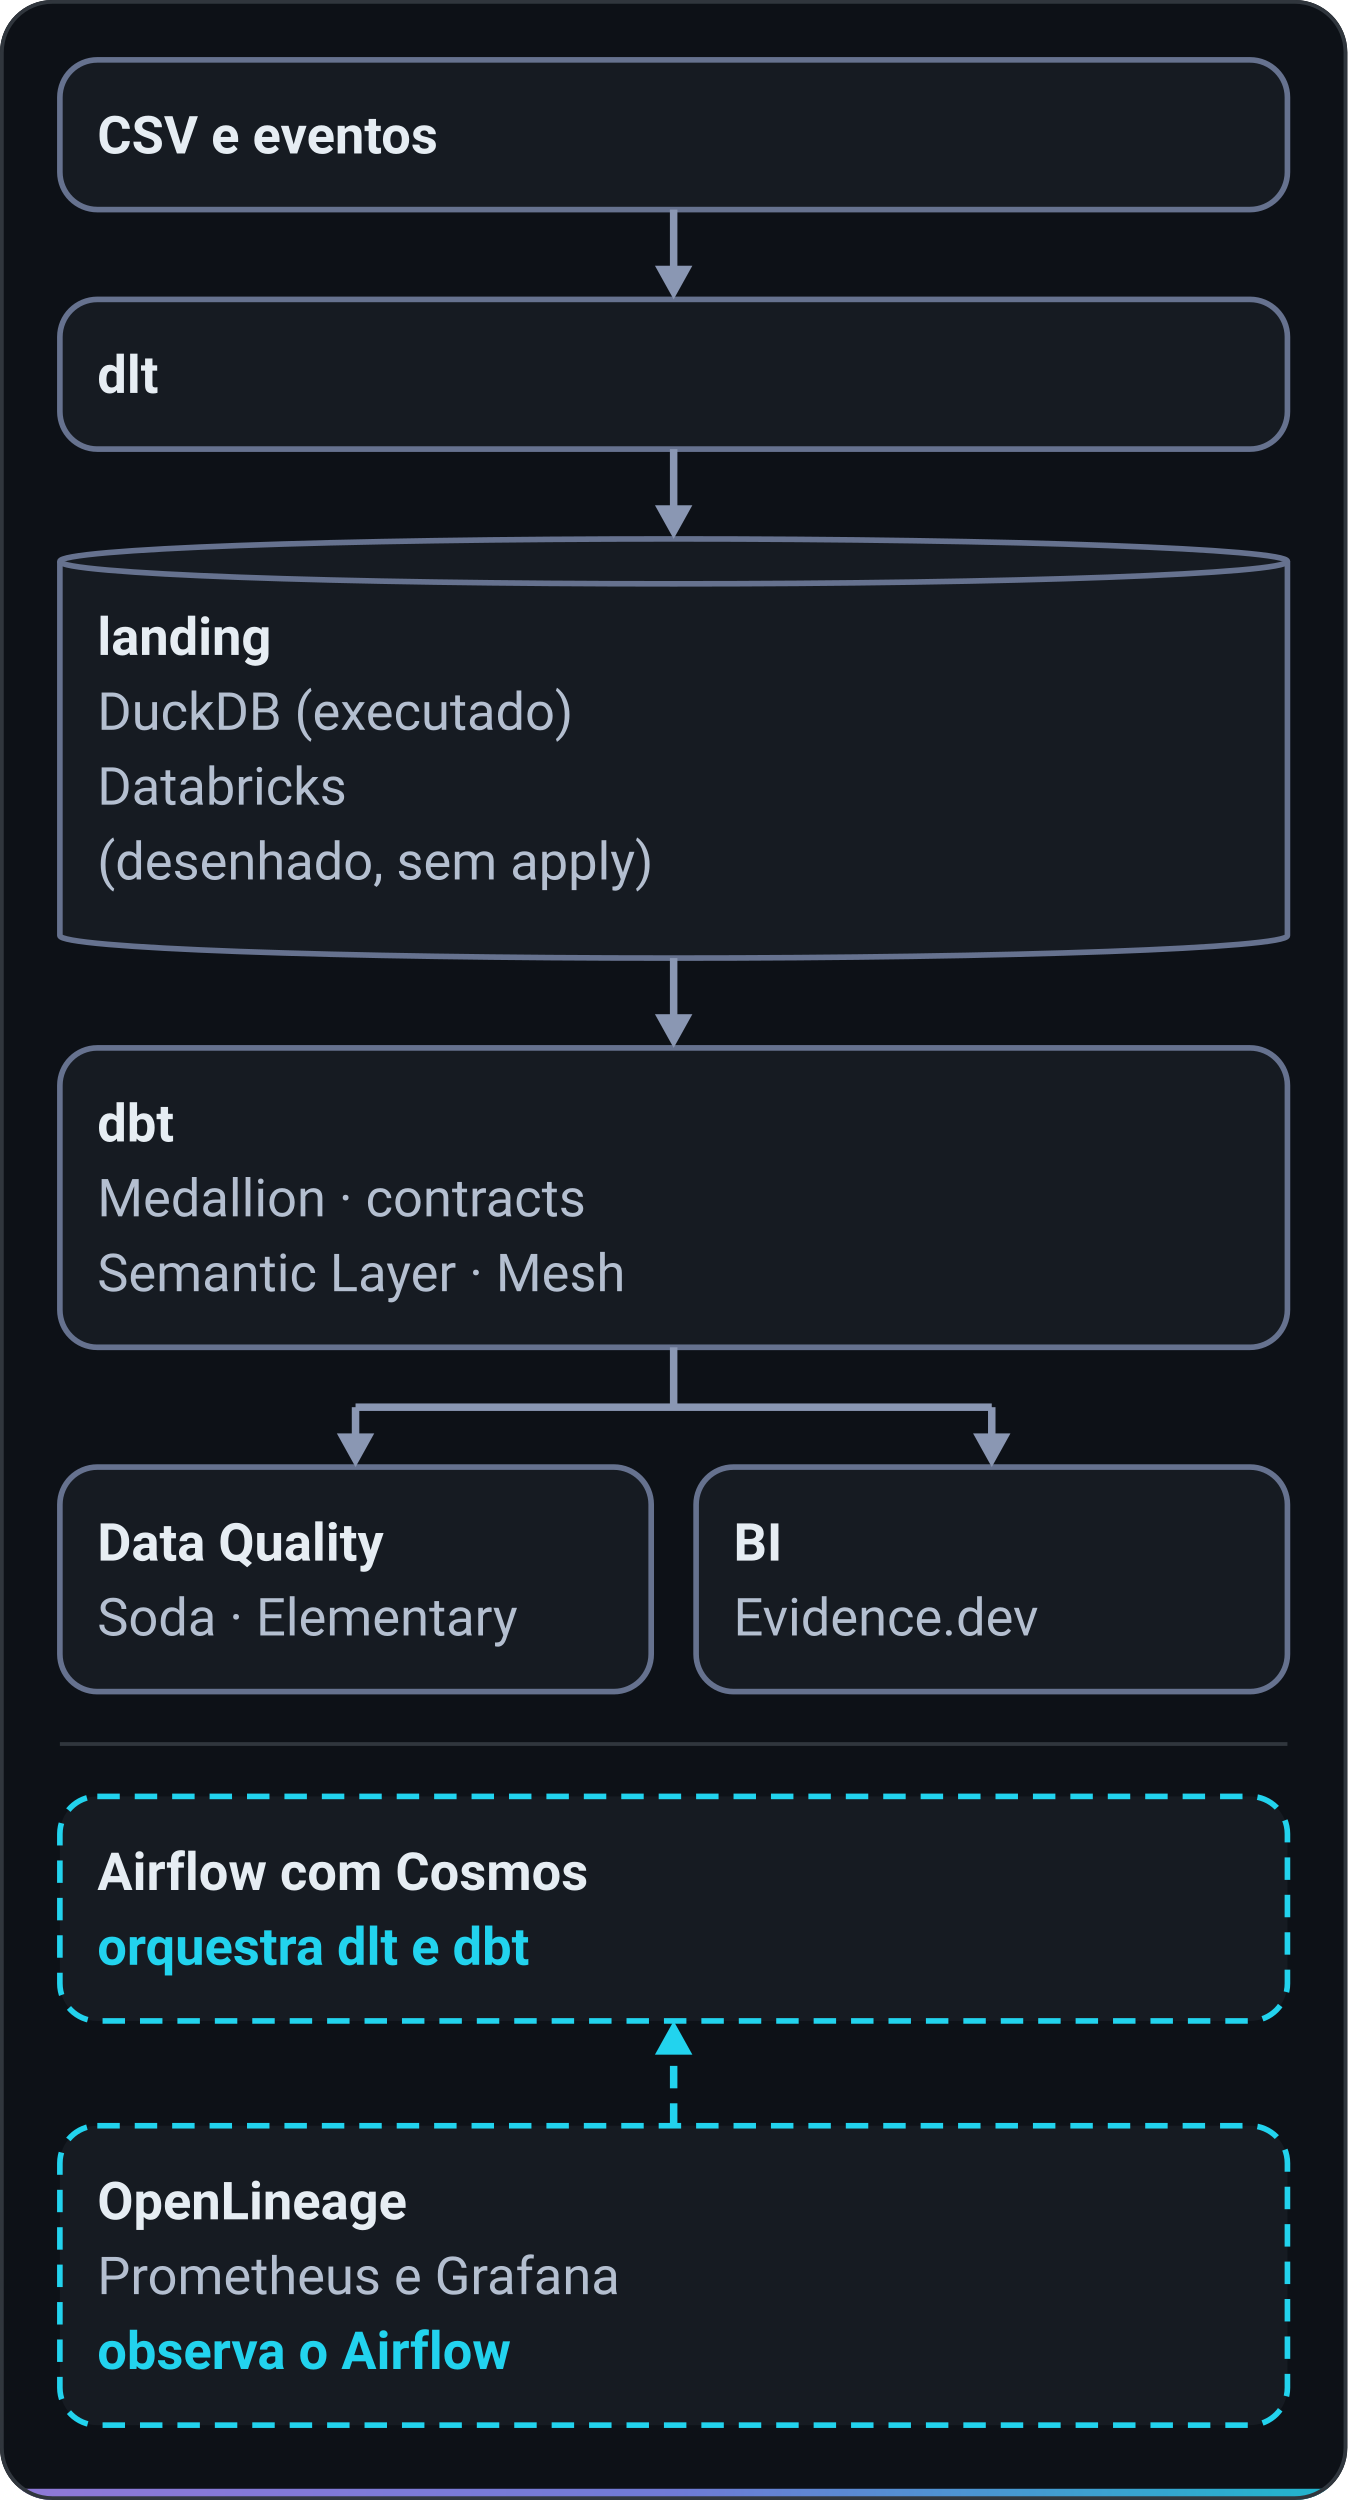
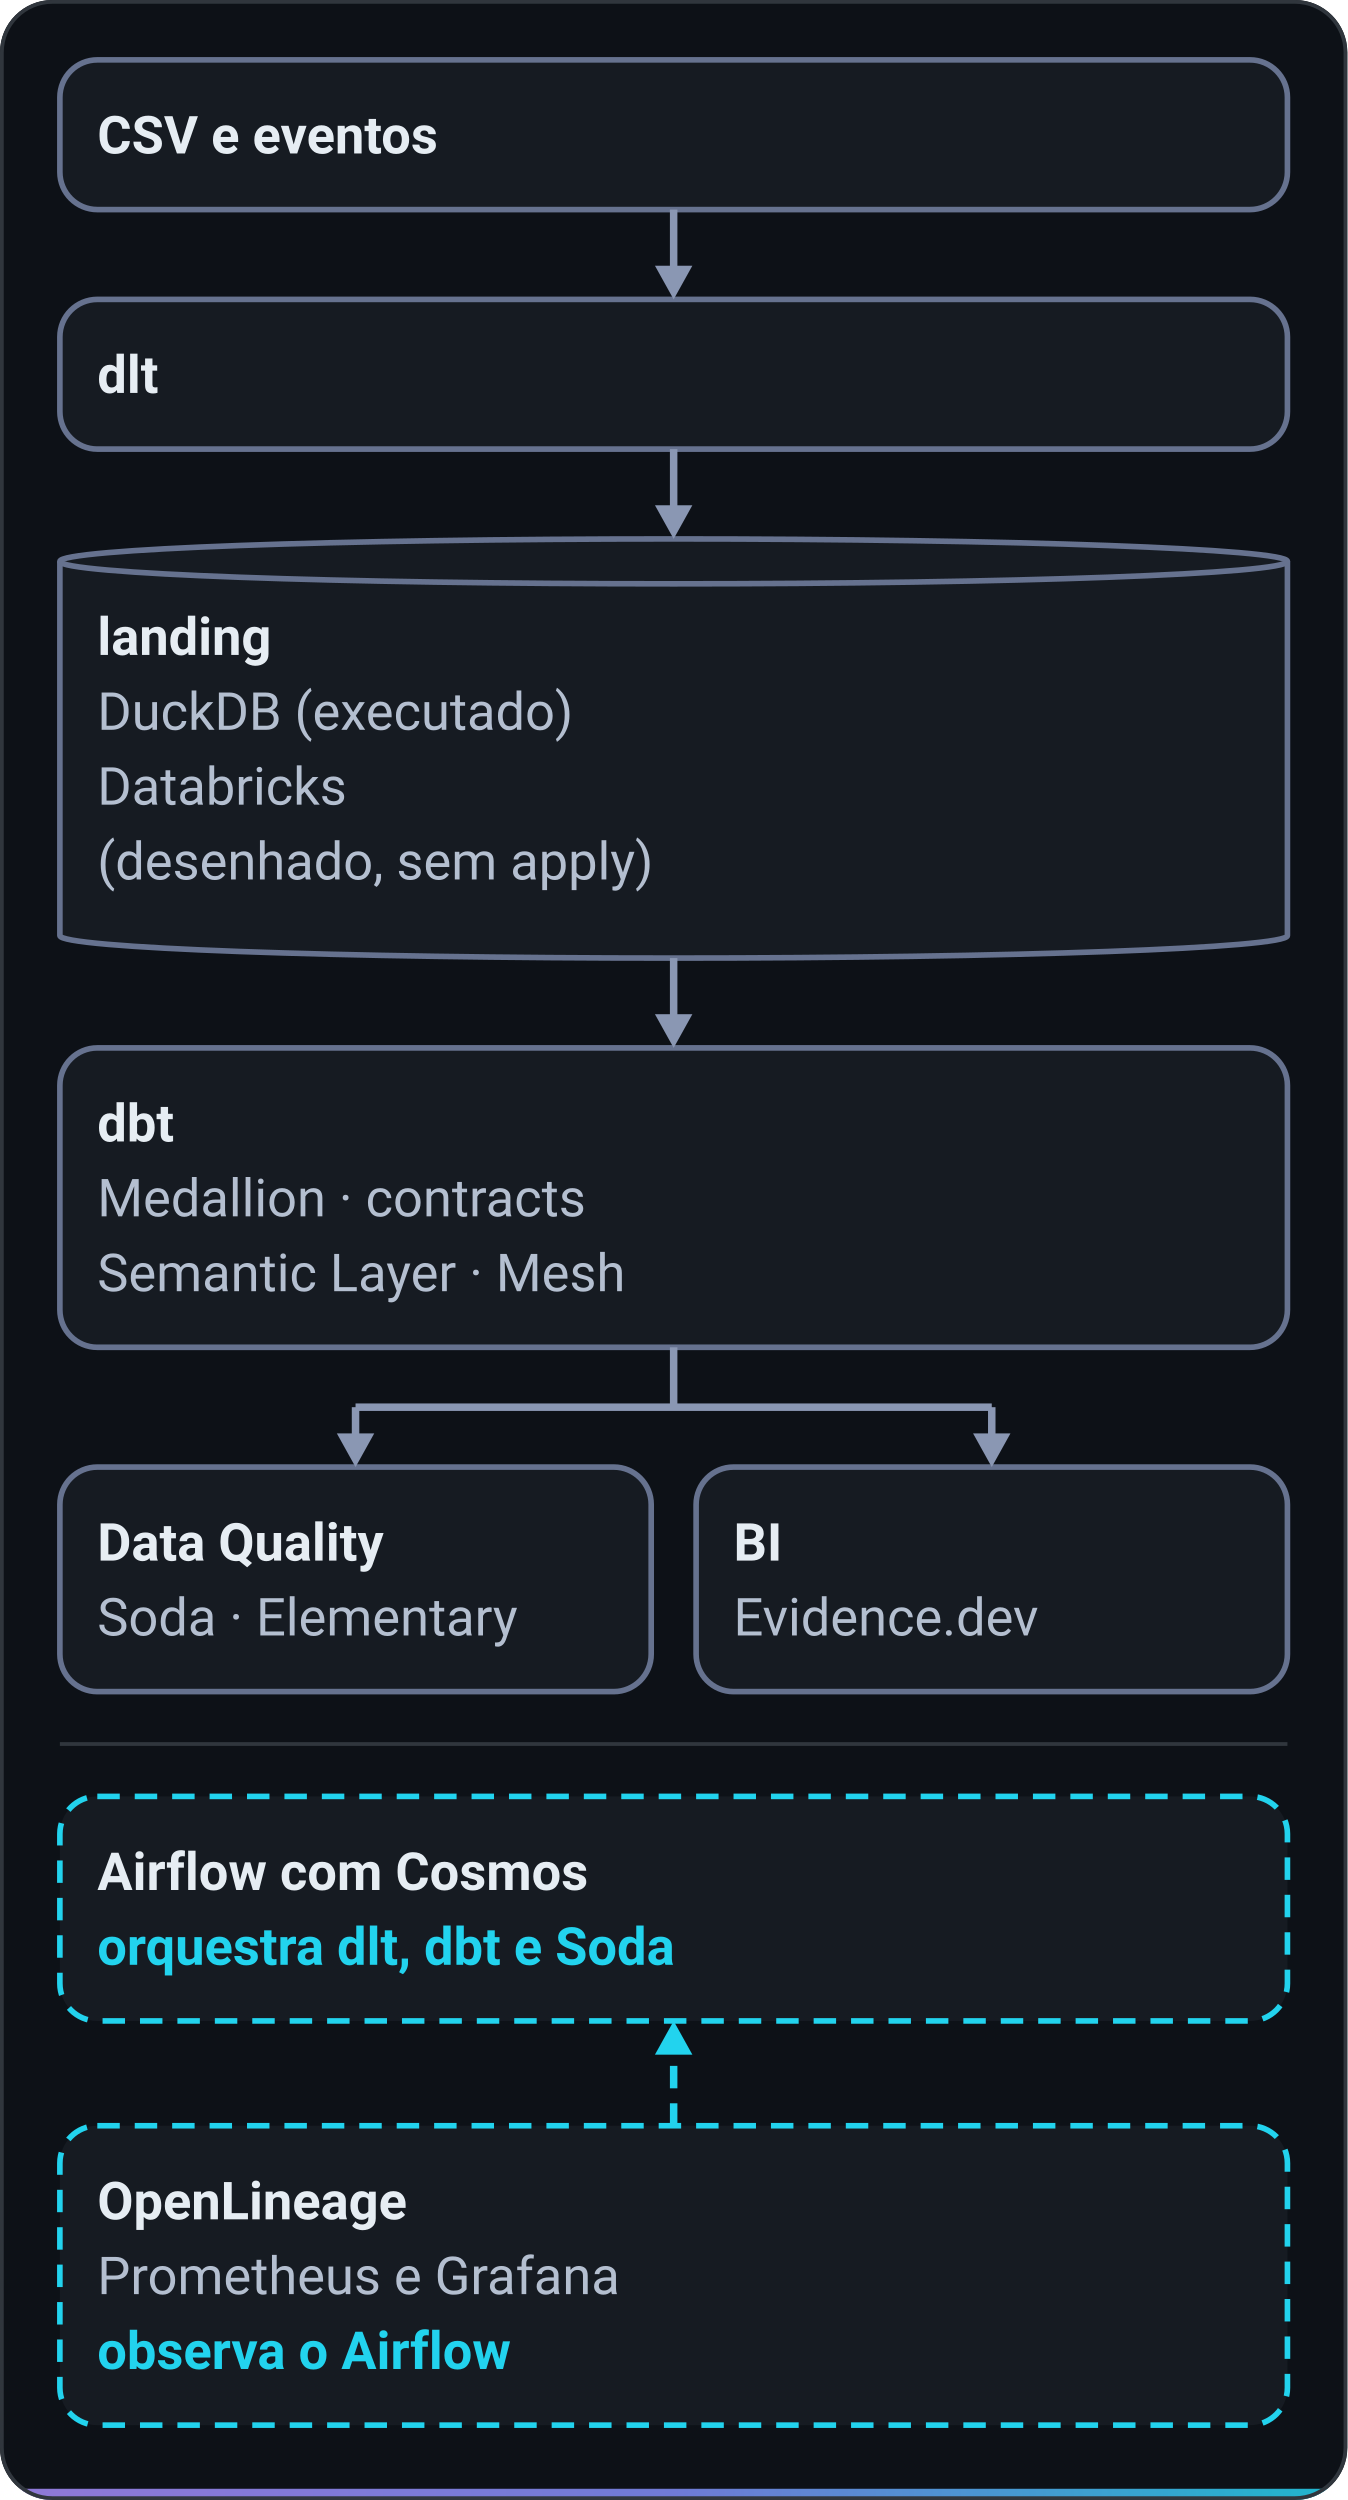
- <svg xmlns="http://www.w3.org/2000/svg" viewBox="0 0 360 668" width="360" height="668" role="img" aria-label="Fluxo de dados do toll-analytics-platform, de cima para baixo: CSV e eventos entram pelo dlt, caem na camada landing (DuckDB, executado; Databricks, desenhado, sem apply), passam pelo dbt (Medallion, contracts, Semantic Layer e Mesh) e seguem para Data Quality (Soda e Elementary) e BI (Evidence.dev). O Airflow com Cosmos orquestra o dlt e o dbt; OpenLineage, Prometheus e Grafana observam o Airflow.">
+ <svg xmlns="http://www.w3.org/2000/svg" viewBox="0 0 360 668" width="360" height="668" role="img" aria-label="Fluxo de dados do toll-analytics-platform, de cima para baixo: CSV e eventos entram pelo dlt, caem na camada landing (DuckDB, executado; Databricks, desenhado, sem apply), passam pelo dbt (Medallion, contracts, Semantic Layer e Mesh) e seguem para Data Quality (Soda e Elementary) e BI (Evidence.dev). O Airflow com Cosmos orquestra o dlt, o dbt e o Soda; OpenLineage, Prometheus e Grafana observam o Airflow.">
  <defs>
    <clipPath id="canto">
      <rect width="360" height="668" rx="14" />
    </clipPath>
    <linearGradient id="marca" x1="0" x2="1" y1="0" y2="0">
      <stop offset="0" stop-color="#a78bfa" />
      <stop offset="0.5" stop-color="#818cf8" />
      <stop offset="1" stop-color="#22d3ee" />
    </linearGradient>
  </defs>
  <g clip-path="url(#canto)">
    <rect width="360" height="668" fill="#0d1117" />
    <rect y="665" width="360" height="3" fill="url(#marca)" opacity="0.85" />
  </g>
  <rect x="0.5" y="0.5" width="359" height="667" rx="13.5" fill="none" stroke="#30363d" />
  <g font-family="'Segoe UI', system-ui, -apple-system, Roboto, 'Helvetica Neue', Arial, sans-serif">
    <rect x="16" y="16" width="328" height="40" rx="10" fill="#161b22" stroke="#66728f" stroke-width="1.5" />
    <text x="26" y="41" font-size="14" font-weight="700" fill="#e6edf3" textLength="92.4" lengthAdjust="spacingAndGlyphs">CSV e eventos</text>
    <rect x="16" y="80" width="328" height="40" rx="10" fill="#161b22" stroke="#66728f" stroke-width="1.5" />
    <text x="26" y="105" font-size="14" font-weight="700" fill="#e6edf3" textLength="18.1" lengthAdjust="spacingAndGlyphs">dlt</text>
    <path d="M16 150 A164.0 6 0 0 1 344 150 L344 250 A164.0 6 0 0 1 16 250 Z" fill="#161b22" stroke="#66728f" stroke-width="1.5" />
    <path d="M16 150 A164.0 6 0 0 0 344 150" fill="none" stroke="#66728f" stroke-width="1.5" />
    <text x="26" y="175" font-size="14" font-weight="700" fill="#e6edf3" textLength="49.8" lengthAdjust="spacingAndGlyphs">landing</text>
    <text x="26" y="195" font-size="14" font-weight="400" fill="#b4bfd0" textLength="125.1" lengthAdjust="spacingAndGlyphs">DuckDB (executado)</text>
    <text x="26" y="215" font-size="14" font-weight="400" fill="#b4bfd0" textLength="64.7" lengthAdjust="spacingAndGlyphs">Databricks</text>
    <text x="26" y="235" font-size="14" font-weight="400" fill="#b4bfd0" textLength="146.5" lengthAdjust="spacingAndGlyphs">(desenhado, sem apply)</text>
    <rect x="16" y="280" width="328" height="80" rx="10" fill="#161b22" stroke="#66728f" stroke-width="1.5" />
    <text x="26" y="305" font-size="14" font-weight="700" fill="#e6edf3" textLength="22.8" lengthAdjust="spacingAndGlyphs">dbt</text>
    <text x="26" y="325" font-size="14" font-weight="400" fill="#b4bfd0" textLength="128.8" lengthAdjust="spacingAndGlyphs">Medallion · contracts</text>
    <text x="26" y="345" font-size="14" font-weight="400" fill="#b4bfd0" textLength="137.5" lengthAdjust="spacingAndGlyphs">Semantic Layer · Mesh</text>
    <rect x="16" y="392" width="158" height="60" rx="10" fill="#161b22" stroke="#66728f" stroke-width="1.5" />
    <text x="26" y="417" font-size="14" font-weight="700" fill="#e6edf3" textLength="82.3" lengthAdjust="spacingAndGlyphs">Data Quality</text>
    <text x="26" y="437" font-size="14" font-weight="400" fill="#b4bfd0" textLength="110.3" lengthAdjust="spacingAndGlyphs">Soda · Elementary</text>
    <rect x="186" y="392" width="158" height="60" rx="10" fill="#161b22" stroke="#66728f" stroke-width="1.5" />
    <text x="196" y="417" font-size="14" font-weight="700" fill="#e6edf3" textLength="13.4" lengthAdjust="spacingAndGlyphs">BI</text>
    <text x="196" y="437" font-size="14" font-weight="400" fill="#b4bfd0" textLength="79.8" lengthAdjust="spacingAndGlyphs">Evidence.dev</text>
    <rect x="16" y="480" width="328" height="60" rx="10" fill="#161b22" stroke="#22d3ee" stroke-width="1.5" stroke-dasharray="6 4" />
    <text x="26" y="505" font-size="14" font-weight="700" fill="#e6edf3" textLength="135.7" lengthAdjust="spacingAndGlyphs">Airflow com Cosmos</text>
-     <text x="26" y="525" font-size="14" font-weight="600" fill="#22d3ee" textLength="119.1" lengthAdjust="spacingAndGlyphs">orquestra dlt e dbt</text>
+     <text x="26" y="525" font-size="14" font-weight="600" fill="#22d3ee" textLength="158.0" lengthAdjust="spacingAndGlyphs">orquestra dlt, dbt e Soda</text>
    <rect x="16" y="568" width="328" height="80" rx="10" fill="#161b22" stroke="#22d3ee" stroke-width="1.5" stroke-dasharray="6 4" />
    <text x="26" y="593" font-size="14" font-weight="700" fill="#e6edf3" textLength="86.3" lengthAdjust="spacingAndGlyphs">OpenLineage</text>
    <text x="26" y="613" font-size="14" font-weight="400" fill="#b4bfd0" textLength="137.3" lengthAdjust="spacingAndGlyphs">Prometheus e Grafana</text>
    <text x="26" y="633" font-size="14" font-weight="600" fill="#22d3ee" textLength="112.2" lengthAdjust="spacingAndGlyphs">observa o Airflow</text>
    <line x1="180" y1="56" x2="180" y2="72" stroke="#8a97b3" stroke-width="2" />
    <path d="M175 71 L180 80 L185 71 Z" fill="#8a97b3" />
    <line x1="180" y1="120" x2="180" y2="136" stroke="#8a97b3" stroke-width="2" />
    <path d="M175 135 L180 144 L185 135 Z" fill="#8a97b3" />
    <line x1="180" y1="256" x2="180" y2="272" stroke="#8a97b3" stroke-width="2" />
    <path d="M175 271 L180 280 L185 271 Z" fill="#8a97b3" />
    <line x1="180" y1="360" x2="180" y2="376" stroke="#8a97b3" stroke-width="2" />
    <line x1="95" y1="376" x2="265" y2="376" stroke="#8a97b3" stroke-width="2" />
    <line x1="95" y1="376" x2="95" y2="384" stroke="#8a97b3" stroke-width="2" />
    <path d="M90 383 L95 392 L100 383 Z" fill="#8a97b3" />
    <line x1="265" y1="376" x2="265" y2="384" stroke="#8a97b3" stroke-width="2" />
    <path d="M260 383 L265 392 L270 383 Z" fill="#8a97b3" />
    <line x1="180" y1="568" x2="180" y2="548" stroke="#22d3ee" stroke-width="2" stroke-dasharray="6 4" />
    <path d="M175 549 L180 540 L185 549 Z" fill="#22d3ee" />
    <line x1="16" y1="466" x2="344" y2="466" stroke="#30363d" stroke-width="1" />
  </g>
</svg>
